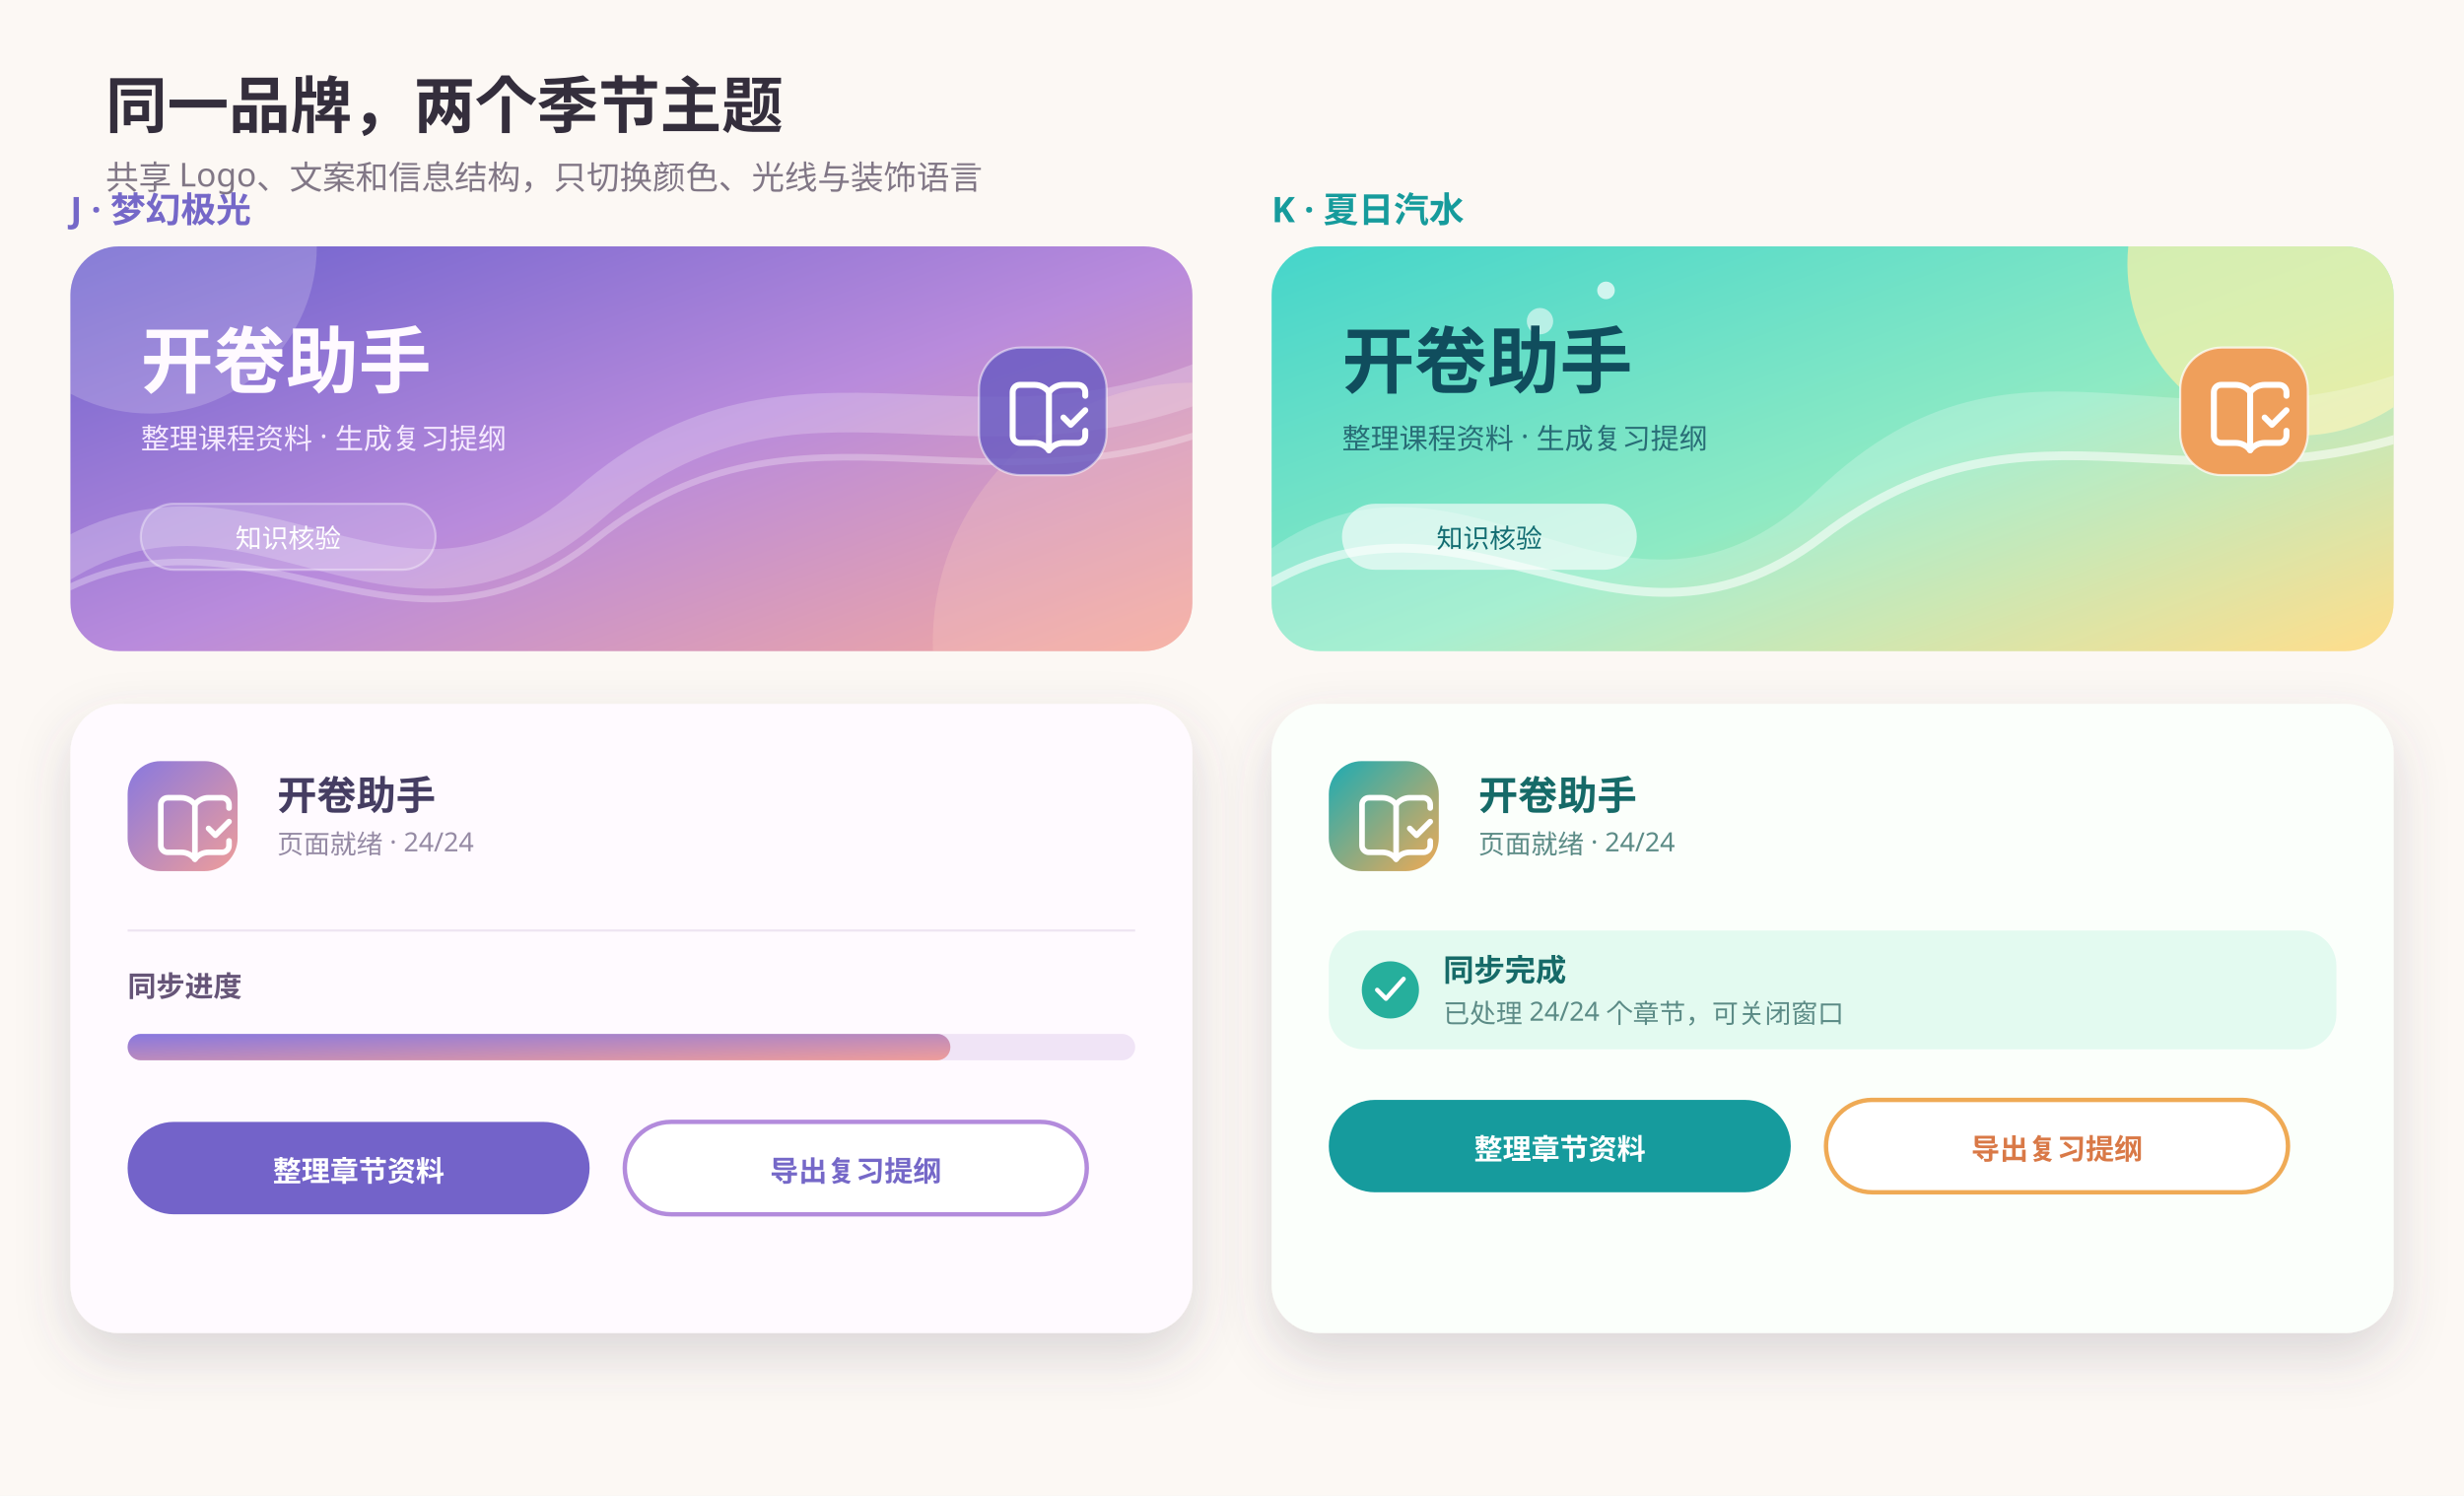
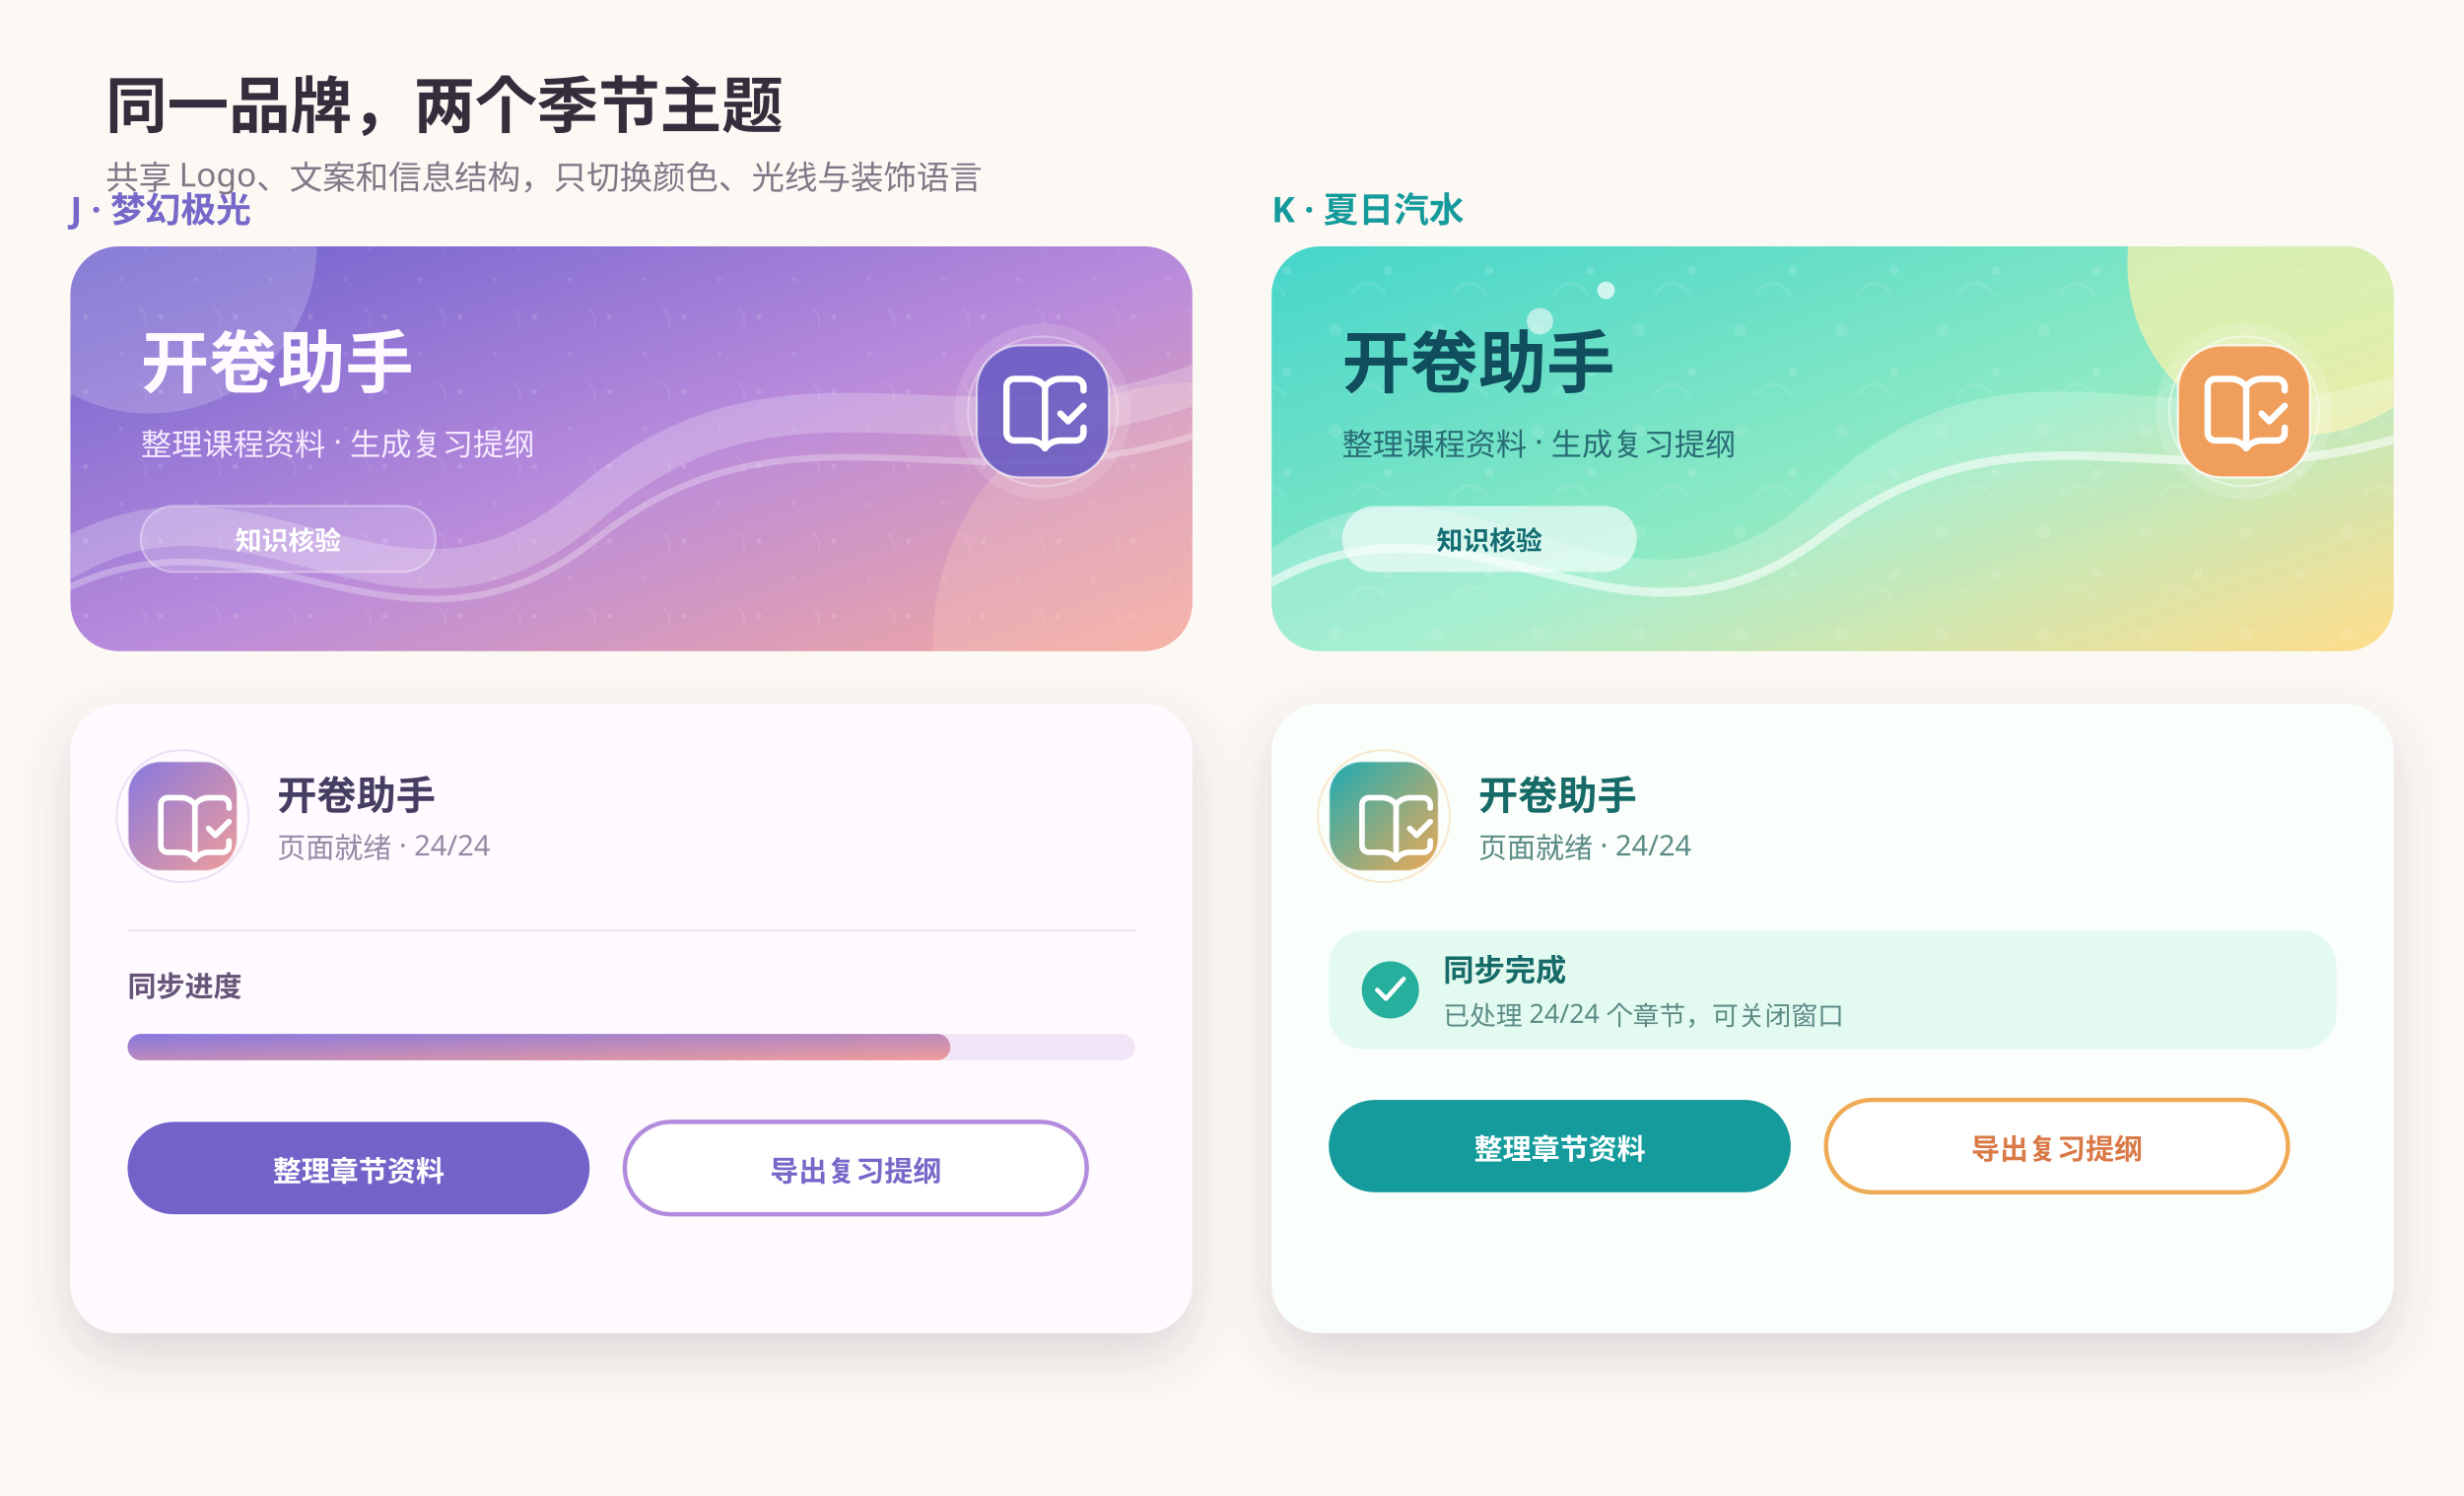
<svg xmlns="http://www.w3.org/2000/svg" width="1120" height="680" viewBox="0 0 1120 680" font-family="PingFang SC, Microsoft YaHei, sans-serif" role="img" aria-labelledby="title desc">
  <defs>
    <linearGradient id="dreamBg" x1="0" y1="0" x2="1" y2="1">
      <stop stop-color="#6c61cd" />
      <stop offset=".52" stop-color="#b98bdc" />
      <stop offset="1" stop-color="#f4a99e" />
    </linearGradient>
    <linearGradient id="summerBg" x1="0" y1="0" x2="1" y2="1">
      <stop stop-color="#45d5ca" />
      <stop offset=".55" stop-color="#8eeac4" />
      <stop offset="1" stop-color="#ffd46b" />
    </linearGradient>
    <linearGradient id="dreamAccent" x1="0" y1="0" x2="1" y2="1">
      <stop stop-color="#8878df" />
      <stop offset="1" stop-color="#ef9d9a" />
    </linearGradient>
    <linearGradient id="summerAccent" x1="0" y1="0" x2="1" y2="1">
      <stop stop-color="#1cabb3" />
      <stop offset="1" stop-color="#efaa55" />
    </linearGradient>
+     <pattern id="dreamTexture" width="34" height="34" patternUnits="userSpaceOnUse">
+       <circle cx="5" cy="8" r="1.2" fill="#fff" fill-opacity=".22" />
+       <circle cx="21" cy="25" r="1" fill="#fff" fill-opacity=".16" />
+       <path d="M29 4c3 2 4 5 3 8" fill="none" stroke="#fff" stroke-opacity=".12" stroke-width="1" />
+     </pattern>
+     <pattern id="summerTexture" width="46" height="46" patternUnits="userSpaceOnUse">
+       <circle cx="9" cy="12" r="3" fill="#fff" fill-opacity=".14" />
+       <circle cx="33" cy="31" r="2" fill="#fff" fill-opacity=".18" />
+       <path d="M16 42c5-7 11-7 16 0" fill="none" stroke="#fff" stroke-opacity=".12" stroke-width="1.5" />
+     </pattern>
    <filter id="pairShadow" x="-20%" y="-20%" width="140%" height="170%">
      <feDropShadow dx="0" dy="10" stdDeviation="12" flood-color="#5c4b69" flood-opacity=".2" />
    </filter>
    <clipPath id="dreamBanner">
      <rect x="32" y="112" width="510" height="184" rx="22" />
    </clipPath>
    <clipPath id="summerBanner">
      <rect x="578" y="112" width="510" height="184" rx="22" />
    </clipPath>
  </defs>
  <rect width="1120" height="680" fill="#fcf8f4" />
  <text x="48" y="58" font-size="28" font-weight="700" fill="#342e3c">同一品牌，两个季节主题</text>
  <text x="48" y="86" font-size="15" fill="#817786">共享 Logo、文案和信息结构，只切换颜色、光线与装饰语言</text>
  <text x="32" y="101" font-size="16" font-weight="700" fill="#7568c8">J · 梦幻极光</text>
  <g clip-path="url(#dreamBanner)">
    <rect x="32" y="112" width="510" height="184" rx="22" fill="url(#dreamBg)" />
+     <rect x="32" y="112" width="510" height="184" fill="url(#dreamTexture)" opacity=".62" />
    <circle cx="68" cy="112" r="76" fill="#fff" fill-opacity=".18" />
    <circle cx="542" cy="292" r="118" fill="#ffd6c6" fill-opacity=".24" />
    <path d="M8 270c100-85 165 42 260-41s178-5 298-64" fill="none" stroke="#fff" stroke-opacity=".22" stroke-width="18" />
    <path d="M8 281c100-72 169 39 263-36s176-4 296-56" fill="none" stroke="#fff" stroke-opacity=".28" stroke-width="3" />
-     <text x="64" y="176" font-size="33" font-weight="700" fill="#fffaff">开卷助手</text>
-     <text x="64" y="204" font-size="13" fill="#f6eaff">整理课程资料 · 生成复习提纲</text>
-     <rect x="64" y="229" width="134" height="30" rx="15" fill="#fff" fill-opacity=".18" stroke="#fff" stroke-opacity=".36" />
-     <text x="131" y="249" text-anchor="middle" font-size="12" fill="#fff">知识核验</text>
-     <rect x="445" y="158" width="58" height="58" rx="19" fill="#6659c2" fill-opacity=".8" stroke="#fff" stroke-opacity=".5" />
-     <g data-role="logo" data-logo-intent="knowledge verification" data-icon-source="lucide" data-icon-name="book-open-check" data-icon-license="ISC" transform="translate(457 170) scale(1.65)" fill="none" stroke="#fff" stroke-width="1.65" stroke-linecap="round" stroke-linejoin="round">
+     <text x="64" y="176" font-size="31" font-weight="700" fill="#fffaff">开卷助手</text>
+     <text x="64" y="207" font-size="14" fill="#f6eaff">整理课程资料 · 生成复习提纲</text>
+     <rect x="64" y="230" width="134" height="30" rx="15" fill="#fff" fill-opacity=".18" stroke="#fff" stroke-opacity=".36" />
+     <text x="131" y="250" text-anchor="middle" font-size="12" font-weight="600" fill="#fff">知识核验</text>
+     <circle cx="474" cy="187" r="40" fill="#fff" fill-opacity=".12" />
+     <circle cx="474" cy="187" r="34" fill="none" stroke="#fff" stroke-opacity=".3" stroke-width="1" />
+     <rect x="444" y="157" width="60" height="60" rx="20" fill="#6659c2" fill-opacity=".86" stroke="#fff" stroke-opacity=".58" />
+     <g data-role="logo" data-logo-intent="knowledge verification" data-icon-source="lucide" data-icon-name="book-open-check" data-icon-license="ISC" transform="translate(454 167) scale(1.75)" fill="none" stroke="#fff" stroke-width="1.65" stroke-linecap="round" stroke-linejoin="round">
      <path d="M12 5v16" />
      <path d="m16 12 2 2 4-4" />
      <path d="M22 6V5a2 2 0 0 0-1.999-2L16 3.002A5 5 0 0 0 12 5a5 5 0 0 0-4-2H4a2 2 0 0 0-2 2v12a2 2 0 0 0 1.999 2H8a5 5 0 0 1 4 2 5 5 0 0 1 4-2h4.001A2 2 0 0 0 22 17v-1.344" />
    </g>
  </g>
  <g filter="url(#pairShadow)">
    <rect x="32" y="320" width="510" height="286" rx="22" fill="#fffaff" />
-     <rect x="58" y="346" width="50" height="50" rx="15" fill="url(#dreamAccent)" />
+     <rect x="58" y="346" width="50" height="50" rx="15" fill="url(#dreamAccent)" stroke="#fff" stroke-opacity=".7" />
+     <circle cx="83" cy="371" r="30" fill="none" stroke="#b38bdc" stroke-opacity=".22" />
    <g transform="translate(70 358) scale(1.55)" fill="none" stroke="#fff" stroke-width="1.65" stroke-linecap="round" stroke-linejoin="round">
      <path d="M12 5v16" />
      <path d="m16 12 2 2 4-4" />
      <path d="M22 6V5a2 2 0 0 0-1.999-2L16 3.002A5 5 0 0 0 12 5a5 5 0 0 0-4-2H4a2 2 0 0 0-2 2v12a2 2 0 0 0 1.999 2H8a5 5 0 0 1 4 2 5 5 0 0 1 4-2h4.001A2 2 0 0 0 22 17v-1.344" />
    </g>
    <text x="126" y="368" font-size="18" font-weight="700" fill="#443d62">开卷助手</text>
-     <text x="126" y="388" font-size="12" fill="#958aa4">页面就绪 · 24/24</text>
+     <text x="126" y="390" font-size="13" fill="#958aa4">页面就绪 · 24/24</text>
    <line x1="58" y1="423" x2="516" y2="423" stroke="#eee4f2" />
    <text x="58" y="453" font-size="13" font-weight="700" fill="#665578">同步进度</text>
    <rect x="58" y="470" width="458" height="12" rx="6" fill="#f0e4f6" />
    <rect x="58" y="470" width="374" height="12" rx="6" fill="url(#dreamAccent)" />
    <rect x="58" y="510" width="210" height="42" rx="21" fill="#7364c9" />
    <text x="163" y="537" text-anchor="middle" font-size="13" font-weight="700" fill="#fff">整理章节资料</text>
    <rect x="284" y="510" width="210" height="42" rx="21" fill="#fff" stroke="#b38bdc" stroke-width="2" />
    <text x="389" y="537" text-anchor="middle" font-size="13" font-weight="700" fill="#7568c8">导出复习提纲</text>
  </g>
  <text x="578" y="101" font-size="16" font-weight="700" fill="#169b9c">K · 夏日汽水</text>
  <g clip-path="url(#summerBanner)">
    <rect x="578" y="112" width="510" height="184" rx="22" fill="url(#summerBg)" />
+     <rect x="578" y="112" width="510" height="184" fill="url(#summerTexture)" opacity=".7" />
    <circle cx="1045" cy="120" r="78" fill="#fff2a8" fill-opacity=".68" />
    <path d="M558 266c100-98 173 48 268-43s167-6 286-62v150H558Z" fill="#fff" fill-opacity=".22" />
    <path d="M558 278c103-80 173 40 270-34s166-5 286-53" fill="none" stroke="#fff" stroke-opacity=".56" stroke-width="4" />
    <circle cx="700" cy="146" r="6" fill="#fff" fill-opacity=".55" />
    <circle cx="730" cy="132" r="4" fill="#fff" fill-opacity=".7" />
-     <text x="610" y="176" font-size="33" font-weight="700" fill="#104d5d">开卷助手</text>
-     <text x="610" y="204" font-size="13" fill="#286d76">整理课程资料 · 生成复习提纲</text>
-     <rect x="610" y="229" width="134" height="30" rx="15" fill="#fff" fill-opacity=".62" />
-     <text x="677" y="249" text-anchor="middle" font-size="12" fill="#136d72">知识核验</text>
-     <rect x="991" y="158" width="58" height="58" rx="19" fill="#ef9f5b" stroke="#fff" stroke-opacity=".72" />
-     <g data-role="logo" data-logo-intent="knowledge verification" data-icon-source="lucide" data-icon-name="book-open-check" data-icon-license="ISC" transform="translate(1003 170) scale(1.65)" fill="none" stroke="#fff" stroke-width="1.65" stroke-linecap="round" stroke-linejoin="round">
+     <text x="610" y="176" font-size="31" font-weight="700" fill="#104d5d">开卷助手</text>
+     <text x="610" y="207" font-size="14" fill="#286d76">整理课程资料 · 生成复习提纲</text>
+     <rect x="610" y="230" width="134" height="30" rx="15" fill="#fff" fill-opacity=".62" />
+     <text x="677" y="250" text-anchor="middle" font-size="12" font-weight="600" fill="#136d72">知识核验</text>
+     <circle cx="1020" cy="187" r="40" fill="#fff" fill-opacity=".16" />
+     <circle cx="1020" cy="187" r="34" fill="none" stroke="#fff" stroke-opacity=".45" stroke-width="1" />
+     <rect x="990" y="157" width="60" height="60" rx="20" fill="#ef9f5b" stroke="#fff" stroke-opacity=".78" />
+     <g data-role="logo" data-logo-intent="knowledge verification" data-icon-source="lucide" data-icon-name="book-open-check" data-icon-license="ISC" transform="translate(1000 167) scale(1.75)" fill="none" stroke="#fff" stroke-width="1.65" stroke-linecap="round" stroke-linejoin="round">
      <path d="M12 5v16" />
      <path d="m16 12 2 2 4-4" />
      <path d="M22 6V5a2 2 0 0 0-1.999-2L16 3.002A5 5 0 0 0 12 5a5 5 0 0 0-4-2H4a2 2 0 0 0-2 2v12a2 2 0 0 0 1.999 2H8a5 5 0 0 1 4 2 5 5 0 0 1 4-2h4.001A2 2 0 0 0 22 17v-1.344" />
    </g>
  </g>
  <g filter="url(#pairShadow)">
    <rect x="578" y="320" width="510" height="286" rx="22" fill="#fbfffb" />
-     <rect x="604" y="346" width="50" height="50" rx="15" fill="url(#summerAccent)" />
+     <rect x="604" y="346" width="50" height="50" rx="15" fill="url(#summerAccent)" stroke="#fff" stroke-opacity=".72" />
+     <circle cx="629" cy="371" r="30" fill="none" stroke="#efaa55" stroke-opacity=".25" />
    <g transform="translate(616 358) scale(1.55)" fill="none" stroke="#fff" stroke-width="1.65" stroke-linecap="round" stroke-linejoin="round">
      <path d="M12 5v16" />
      <path d="m16 12 2 2 4-4" />
      <path d="M22 6V5a2 2 0 0 0-1.999-2L16 3.002A5 5 0 0 0 12 5a5 5 0 0 0-4-2H4a2 2 0 0 0-2 2v12a2 2 0 0 0 1.999 2H8a5 5 0 0 1 4 2 5 5 0 0 1 4-2h4.001A2 2 0 0 0 22 17v-1.344" />
    </g>
    <text x="672" y="368" font-size="18" font-weight="700" fill="#176b68">开卷助手</text>
-     <text x="672" y="388" font-size="12" fill="#5b8b86">页面就绪 · 24/24</text>
+     <text x="672" y="390" font-size="13" fill="#5b8b86">页面就绪 · 24/24</text>
    <rect x="604" y="423" width="458" height="54" rx="16" fill="#e3faf0" />
    <circle cx="632" cy="450" r="13" fill="#27af9c" />
    <path d="m626 450 4 4 8-9" fill="none" stroke="#fff" stroke-width="2" stroke-linecap="round" stroke-linejoin="round" />
    <text x="656" y="446" font-size="14" font-weight="700" fill="#176b68">同步完成</text>
-     <text x="656" y="465" font-size="12" fill="#5b8b86">已处理 24/24 个章节，可关闭窗口</text>
+     <text x="656" y="466" font-size="12" fill="#5b8b86">已处理 24/24 个章节，可关闭窗口</text>
    <rect x="604" y="500" width="210" height="42" rx="21" fill="#159b9d" />
    <text x="709" y="527" text-anchor="middle" font-size="13" font-weight="700" fill="#fff">整理章节资料</text>
    <rect x="830" y="500" width="210" height="42" rx="21" fill="#fff" stroke="#efaa55" stroke-width="2" />
    <text x="935" y="527" text-anchor="middle" font-size="13" font-weight="700" fill="#d97947">导出复习提纲</text>
  </g>
</svg>
